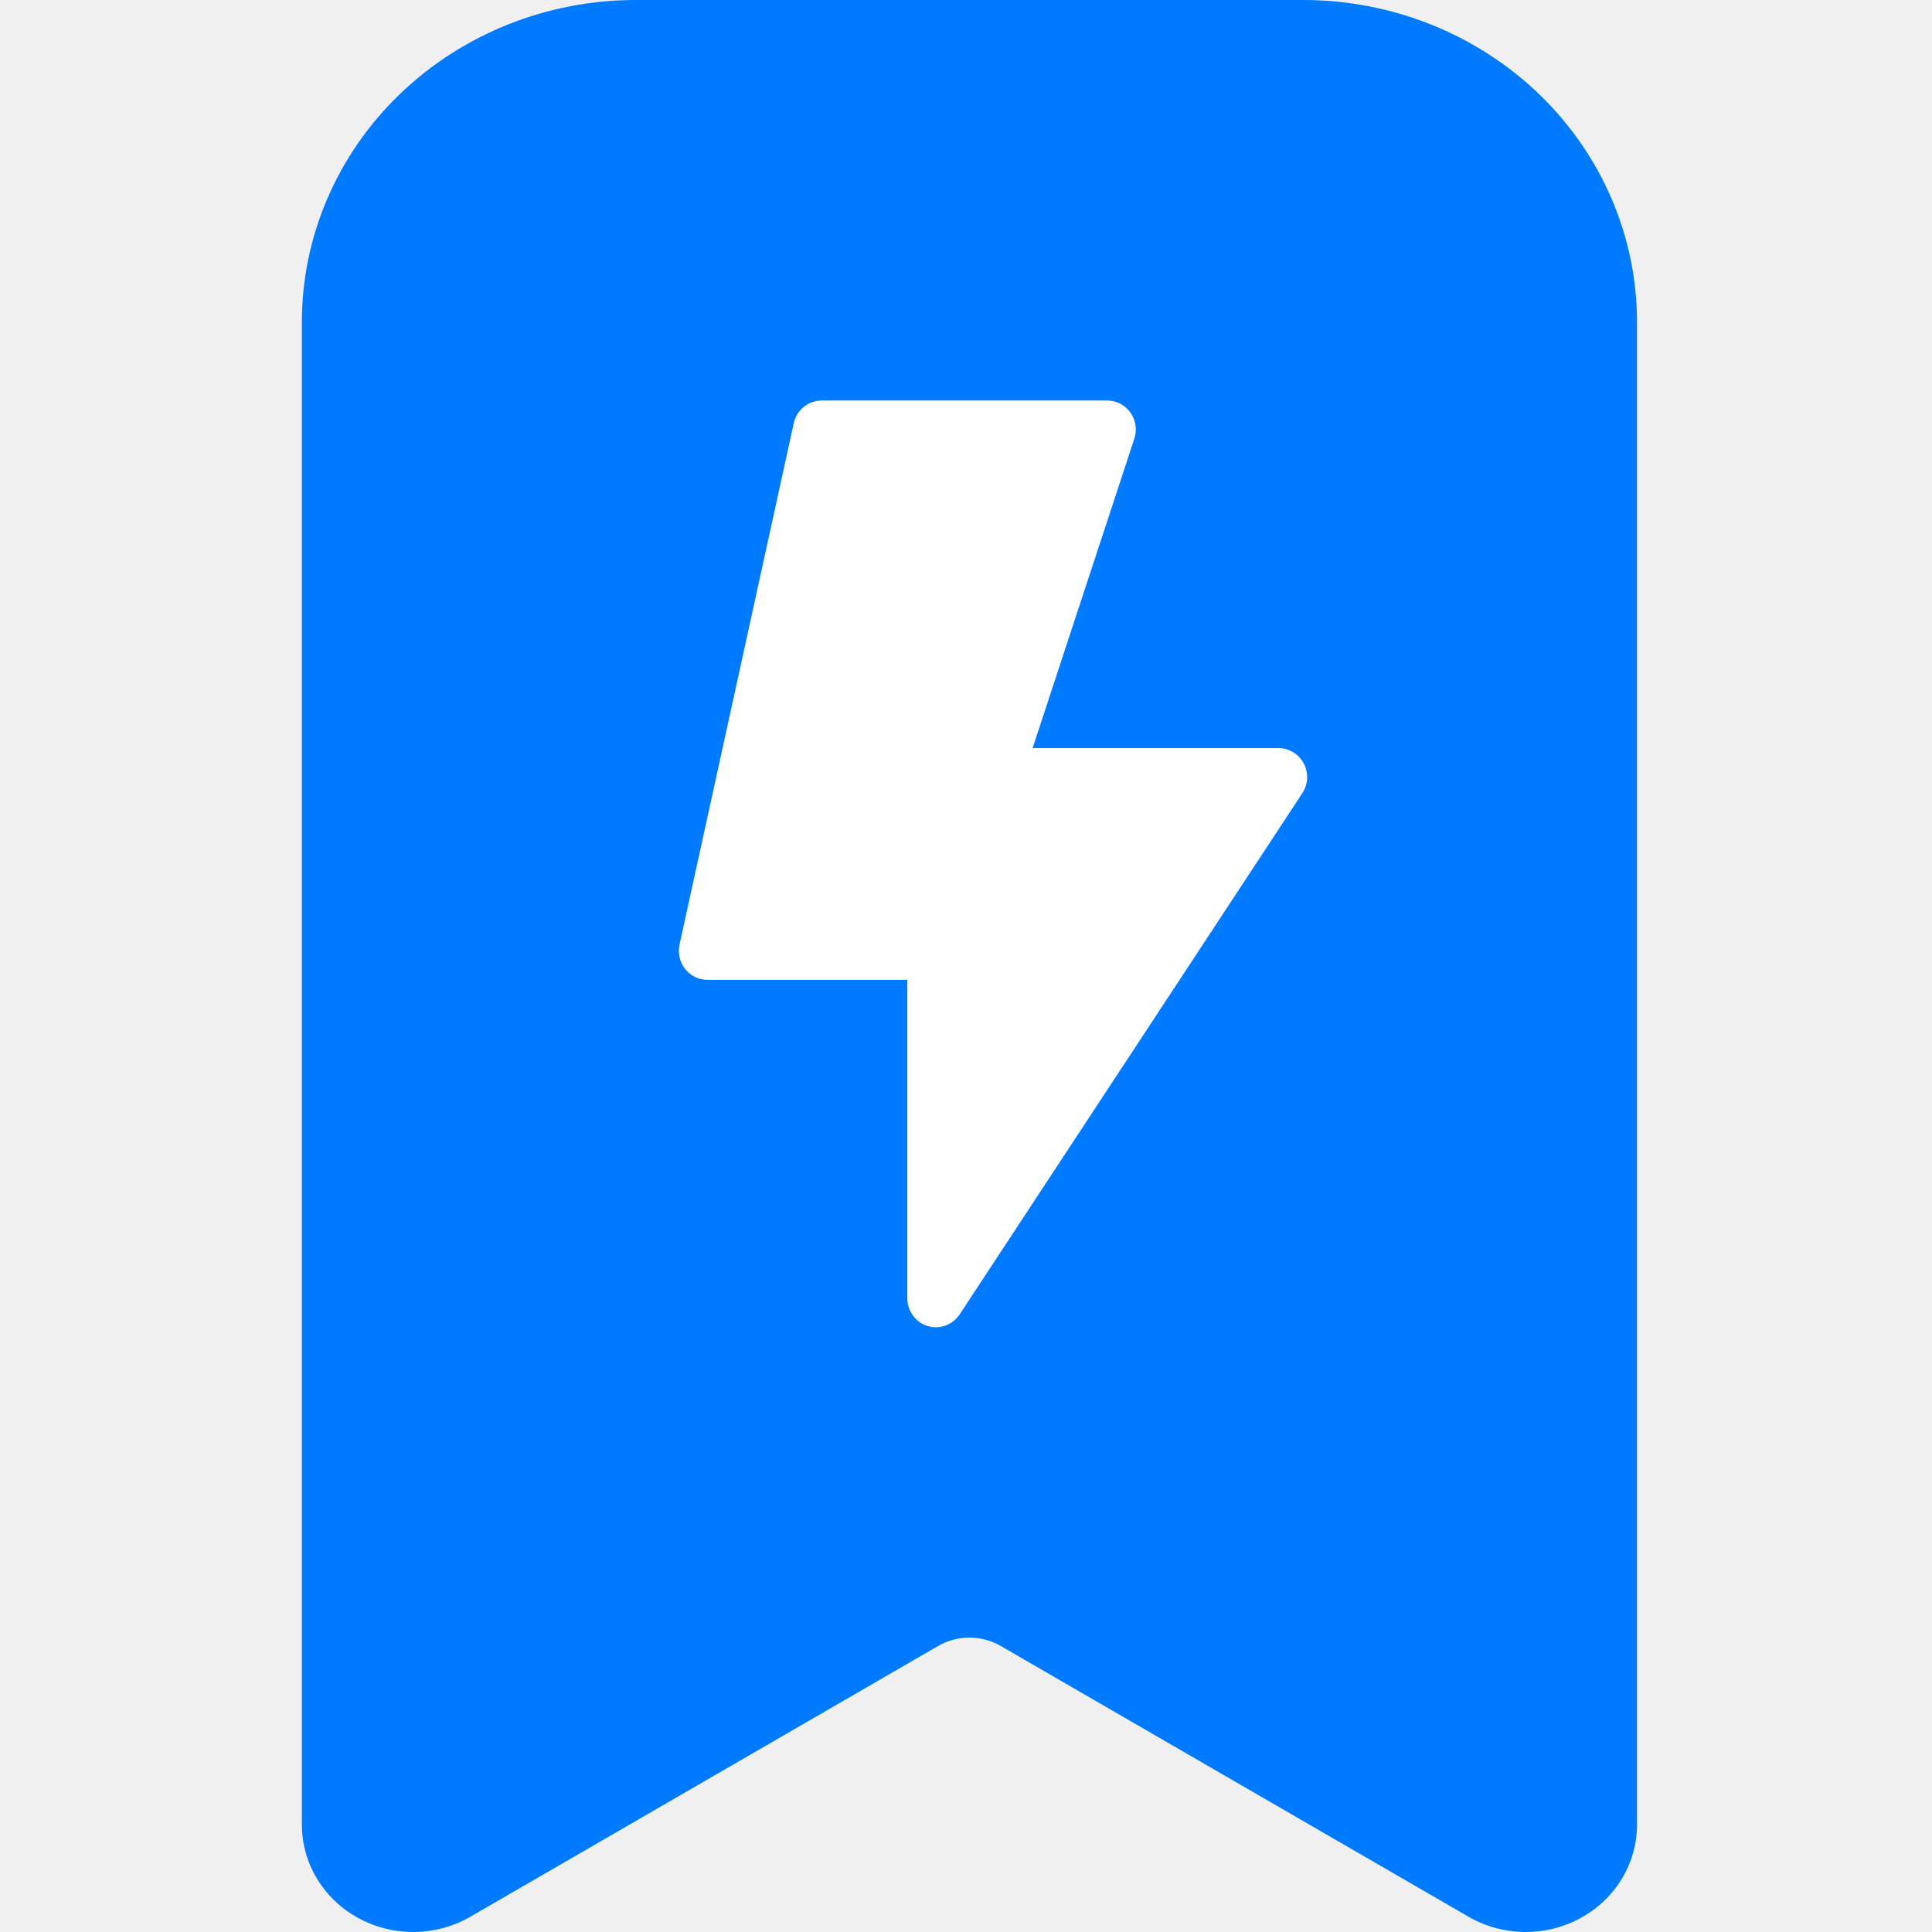
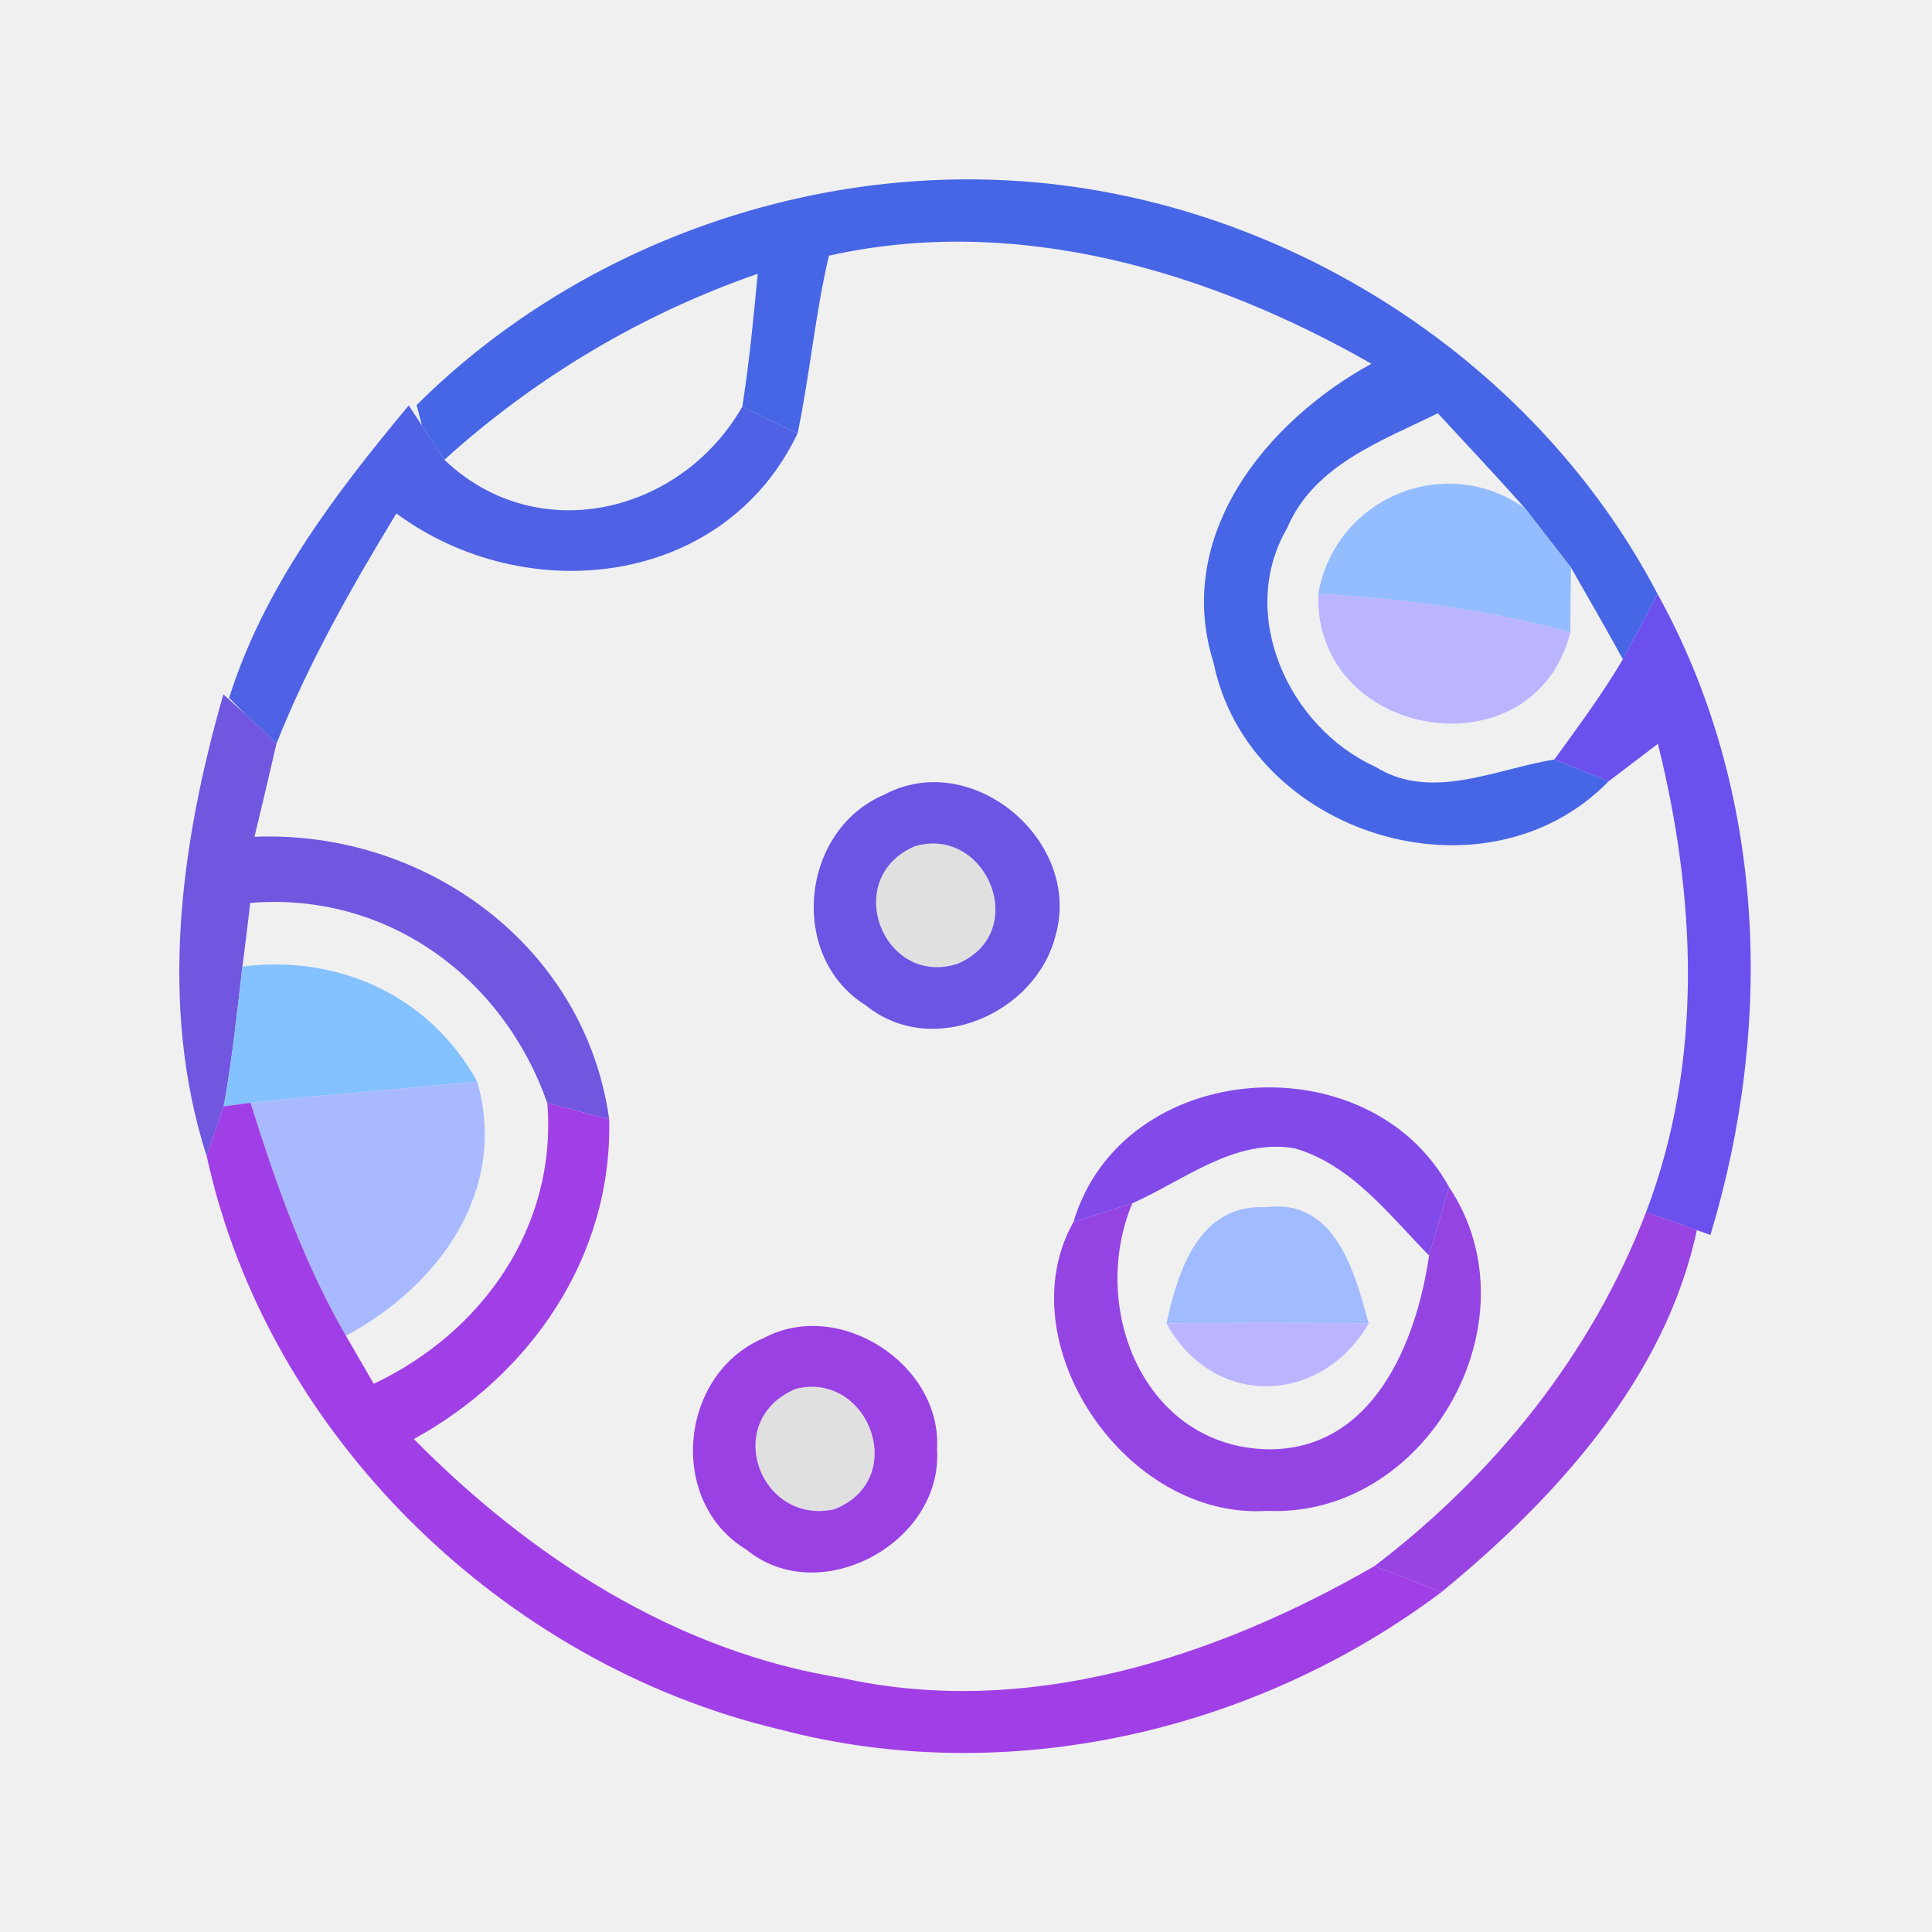
- <svg xmlns="http://www.w3.org/2000/svg" width="32" height="32" viewBox="0 0 32 32" fill="none">
-   <path fill-rule="evenodd" clip-rule="evenodd" d="M10.528 3.556C10.04 3.556 9.571 3.743 9.225 4.076C8.88 4.41 8.686 4.862 8.686 5.333V27.082L15.109 23.364C15.692 23.027 16.421 23.027 17.005 23.364L23.428 27.082V5.333C23.428 4.862 23.234 4.41 22.888 4.076C22.543 3.743 22.074 3.556 21.585 3.556H10.528ZM6.619 1.562C7.656 0.562 9.062 0 10.528 0H21.585C23.052 0 24.458 0.562 25.495 1.562C26.531 2.562 27.114 3.919 27.114 5.333V30.222C27.114 30.863 26.757 31.454 26.179 31.769C25.601 32.085 24.892 32.076 24.323 31.747L16.578 27.264C16.256 27.077 15.858 27.077 15.536 27.264L7.791 31.747C7.222 32.076 6.513 32.085 5.935 31.769C5.357 31.454 5 30.863 5 30.222V5.333C5 3.919 5.582 2.562 6.619 1.562Z" fill="#007AFF" />
-   <path d="M7.784 3L6.989 8.5L7.784 29.333L17.171 25.167L24.966 29.333V4.5L23.375 2.333L10.648 1.833L7.784 3Z" fill="#007AFF" />
-   <path fill-rule="evenodd" clip-rule="evenodd" d="M13.147 7.01C13.195 6.79 13.387 6.634 13.609 6.634H18.339C18.491 6.634 18.634 6.708 18.723 6.833C18.812 6.958 18.836 7.119 18.788 7.266L17.103 12.391H21.177C21.352 12.391 21.512 12.489 21.594 12.645C21.677 12.801 21.668 12.99 21.571 13.137L15.895 21.77C15.779 21.946 15.563 22.024 15.364 21.963C15.165 21.902 15.028 21.715 15.028 21.504V16.229H11.717C11.573 16.229 11.438 16.163 11.348 16.05C11.258 15.936 11.224 15.788 11.255 15.646L13.147 7.01ZM13.989 7.594L12.307 15.27H15.501C15.762 15.27 15.974 15.485 15.974 15.75V19.92L20.293 13.351H16.447C16.295 13.351 16.152 13.277 16.063 13.152C15.975 13.027 15.95 12.866 15.998 12.719L17.683 7.594H13.989Z" fill="white" />
-   <path d="M15.501 15.75H11.717L13.609 7.114H18.339L16.447 12.871H21.177L15.501 21.507V15.75Z" fill="white" />
+ <svg xmlns="http://www.w3.org/2000/svg" width="64pt" height="64pt" viewBox="0 0 64 64" version="1.1">
+   <g id="#3255e4e4">
+     <path fill="#3255e4" opacity="0.89" d=" M 13.80 13.42 C 18.81 8.43 25.96 5.69 33.02 5.96 C 42.04 6.29 50.72 11.67 54.91 19.68 C 54.63 20.22 54.05 21.30 53.76 21.84 C 53.20 20.82 52.62 19.81 52.04 18.80 C 51.66 18.31 50.90 17.33 50.52 16.84 C 49.57 15.77 48.60 14.74 47.63 13.69 C 45.76 14.61 43.52 15.41 42.64 17.49 C 40.97 20.35 42.69 24.10 45.56 25.40 C 47.41 26.56 49.55 25.47 51.49 25.16 C 51.94 25.34 52.84 25.70 53.29 25.88 C 49.18 30.09 41.36 27.64 40.20 21.95 C 38.87 17.74 41.94 13.96 45.43 12.05 C 40.04 8.97 33.66 7.08 27.46 8.47 C 27.00 10.41 26.83 12.41 26.42 14.36 L 24.59 13.47 C 24.82 12.01 24.96 10.54 25.10 9.07 C 21.26 10.40 17.74 12.50 14.72 15.23 L 13.98 14.10 L 13.80 13.42 Z" />
+   </g>
+   <g id="#3b51e4e4">
+     <path fill="#3b51e4" opacity="0.89" d=" M 13.54 13.43 L 13.98 14.10 L 14.72 15.23 C 17.80 18.17 22.56 17.02 24.59 13.47 L 26.42 14.36 C 23.98 19.46 17.42 20.17 13.13 17.01 C 11.64 19.46 10.22 21.96 9.16 24.63 L 8.15 23.68 L 7.59 23.12 C 8.74 19.45 11.11 16.35 13.54 13.43 Z" />
+   </g>
+   <g id="#94bdffff">
+     <path fill="#94bdff" opacity="1.00" d=" M 43.67 19.67 C 44.23 16.49 47.88 14.96 50.52 16.84 C 50.90 17.33 51.66 18.31 52.04 18.80 C 52.03 19.34 52.02 20.41 52.02 20.94 C 49.29 20.21 46.49 19.83 43.67 19.67 Z" />
+   </g>
+   <g id="#bbb4ffff">
+     <path fill="#bbb4ff" opacity="1.00" d=" M 43.67 19.67 C 46.49 19.83 49.29 20.21 52.02 20.94 C 50.84 25.70 43.52 24.53 43.67 19.67 Z" />
+     <path fill="#bbb4ff" opacity="1.00" d=" M 38.64 43.84 C 40.88 43.81 43.11 43.81 45.34 43.84 C 43.76 46.56 40.20 46.67 38.64 43.84 Z" />
+   </g>
+   <g id="#6245eeee">
+     <path fill="#6245ee" opacity="0.93" d=" M 53.76 21.84 C 54.05 21.30 54.63 20.22 54.91 19.68 C 58.50 26.16 58.78 33.91 56.66 40.91 L 56.21 40.75 L 54.53 40.15 C 56.43 35.16 56.19 29.74 54.92 24.64 C 54.51 24.95 53.70 25.57 53.29 25.88 C 52.84 25.70 51.94 25.34 51.49 25.16 C 52.28 24.07 53.08 22.99 53.76 21.84 Z" />
+   </g>
+   <g id="#5e3fdede">
+     <path fill="#5e3fde" opacity="0.87" d=" M 7.40 23.00 L 8.15 23.68 L 9.16 24.63 C 8.92 25.66 8.68 26.69 8.43 27.72 C 14.09 27.49 19.39 31.34 20.18 37.08 C 19.67 36.94 18.64 36.67 18.13 36.54 C 16.66 32.36 12.81 29.54 8.29 29.91 C 8.23 30.44 8.10 31.49 8.03 32.02 C 7.85 33.56 7.69 35.12 7.41 36.65 C 7.27 37.07 6.99 37.90 6.85 38.31 C 5.24 33.31 5.98 27.95 7.40 23.00 Z" />
+   </g>
+   <g id="#5d41e2e2">
+     <path fill="#5d41e2" opacity="0.89" d=" M 29.30 26.32 C 32.20 24.78 35.85 27.85 34.97 30.98 C 34.32 33.59 30.87 35.08 28.69 33.31 C 26.09 31.70 26.51 27.50 29.30 26.32 M 30.31 28.03 C 27.84 29.09 29.26 32.71 31.71 31.93 C 34.16 30.91 32.70 27.34 30.31 28.03 Z" />
+   </g>
+   <g id="#08051313">
+     <path fill="#080513" opacity="0.07" d=" M 30.31 28.03 C 32.70 27.34 34.16 30.91 31.71 31.93 C 29.26 32.71 27.84 29.09 30.31 28.03 Z" />
+   </g>
+   <g id="#84c1ffff">
+     <path fill="#84c1ff" opacity="1.00" d=" M 8.03 32.02 C 11.21 31.61 14.24 32.99 15.81 35.83 C 13.31 36.07 10.80 36.26 8.30 36.53 L 7.41 36.65 C 7.69 35.12 7.85 33.56 8.03 32.02 Z" />
+   </g>
+   <g id="#a9b9ffff">
+     <path fill="#a9b9ff" opacity="1.00" d=" M 8.30 36.53 C 10.80 36.26 13.31 36.07 15.81 35.83 C 16.84 39.45 14.53 42.60 11.46 44.25 C 10.06 41.83 9.13 39.19 8.30 36.53 Z" />
+   </g>
+   <g id="#7639e8e8">
+     <path fill="#7639e8" opacity="0.91" d=" M 35.56 40.48 C 37.18 35.06 45.33 34.47 48.00 39.32 C 47.84 39.88 47.50 41.02 47.34 41.59 C 46.02 40.25 44.78 38.59 42.89 38.04 C 40.89 37.70 39.23 39.10 37.51 39.86 L 35.56 40.48 Z" />
+   </g>
+   <g id="#982be6e6">
+     <path fill="#982be6" opacity="0.90" d=" M 6.85 38.31 C 6.99 37.90 7.27 37.07 7.41 36.65 L 8.30 36.53 C 9.13 39.19 10.06 41.83 11.46 44.25 C 11.69 44.65 12.15 45.44 12.38 45.84 C 15.98 44.14 18.46 40.63 18.13 36.54 C 18.64 36.67 19.67 36.94 20.18 37.08 C 20.29 41.61 17.59 45.54 13.71 47.67 C 17.58 51.59 22.40 54.71 27.91 55.59 C 34.03 56.94 40.25 54.92 45.53 51.88 C 46.09 52.09 47.19 52.52 47.75 52.74 C 41.58 57.38 33.34 59.27 25.83 57.29 C 16.67 55.12 8.87 47.55 6.85 38.31 Z" />
+   </g>
+   <g id="#8a2fe3e3">
+     <path fill="#8a2fe3" opacity="0.89" d=" M 35.56 40.48 L 37.51 39.86 C 36.06 43.32 37.89 47.92 41.99 48.01 C 45.47 48.05 46.92 44.49 47.34 41.59 C 47.50 41.02 47.84 39.88 48.00 39.32 C 50.97 43.76 47.26 50.28 41.98 50.05 C 37.25 50.36 33.33 44.44 35.56 40.48 Z" />
+   </g>
+   <g id="#a0bbffff">
+     <path fill="#a0bbff" opacity="1.00" d=" M 38.64 43.84 C 39.03 42.08 39.71 39.87 41.96 39.99 C 44.24 39.70 44.88 42.16 45.34 43.84 C 43.11 43.81 40.88 43.81 38.64 43.84 Z" />
+   </g>
+   <g id="#8c2ce0e0">
+     <path fill="#8c2ce0" opacity="0.88" d=" M 45.53 51.88 C 49.51 48.85 52.74 44.84 54.53 40.15 L 56.21 40.75 C 55.17 45.65 51.53 49.64 47.75 52.74 C 47.19 52.52 46.09 52.09 45.53 51.88 Z" />
+   </g>
+   <g id="#8f2ce2e2">
+     <path fill="#8f2ce2" opacity="0.89" d=" M 25.29 44.33 C 27.79 42.98 31.22 45.20 31.04 48.02 C 31.24 51.10 27.15 53.33 24.72 51.33 C 22.09 49.74 22.50 45.51 25.29 44.33 M 26.35 46.01 C 23.89 47.07 25.17 50.53 27.63 50.00 C 30.15 49.02 28.78 45.39 26.35 46.01 Z" />
+   </g>
+   <g id="#0c031313">
+     <path fill="#0c0313" opacity="0.07" d=" M 26.35 46.01 C 28.78 45.39 30.15 49.02 27.63 50.00 C 25.17 50.53 23.89 47.07 26.35 46.01 Z" />
+   </g>
</svg>
